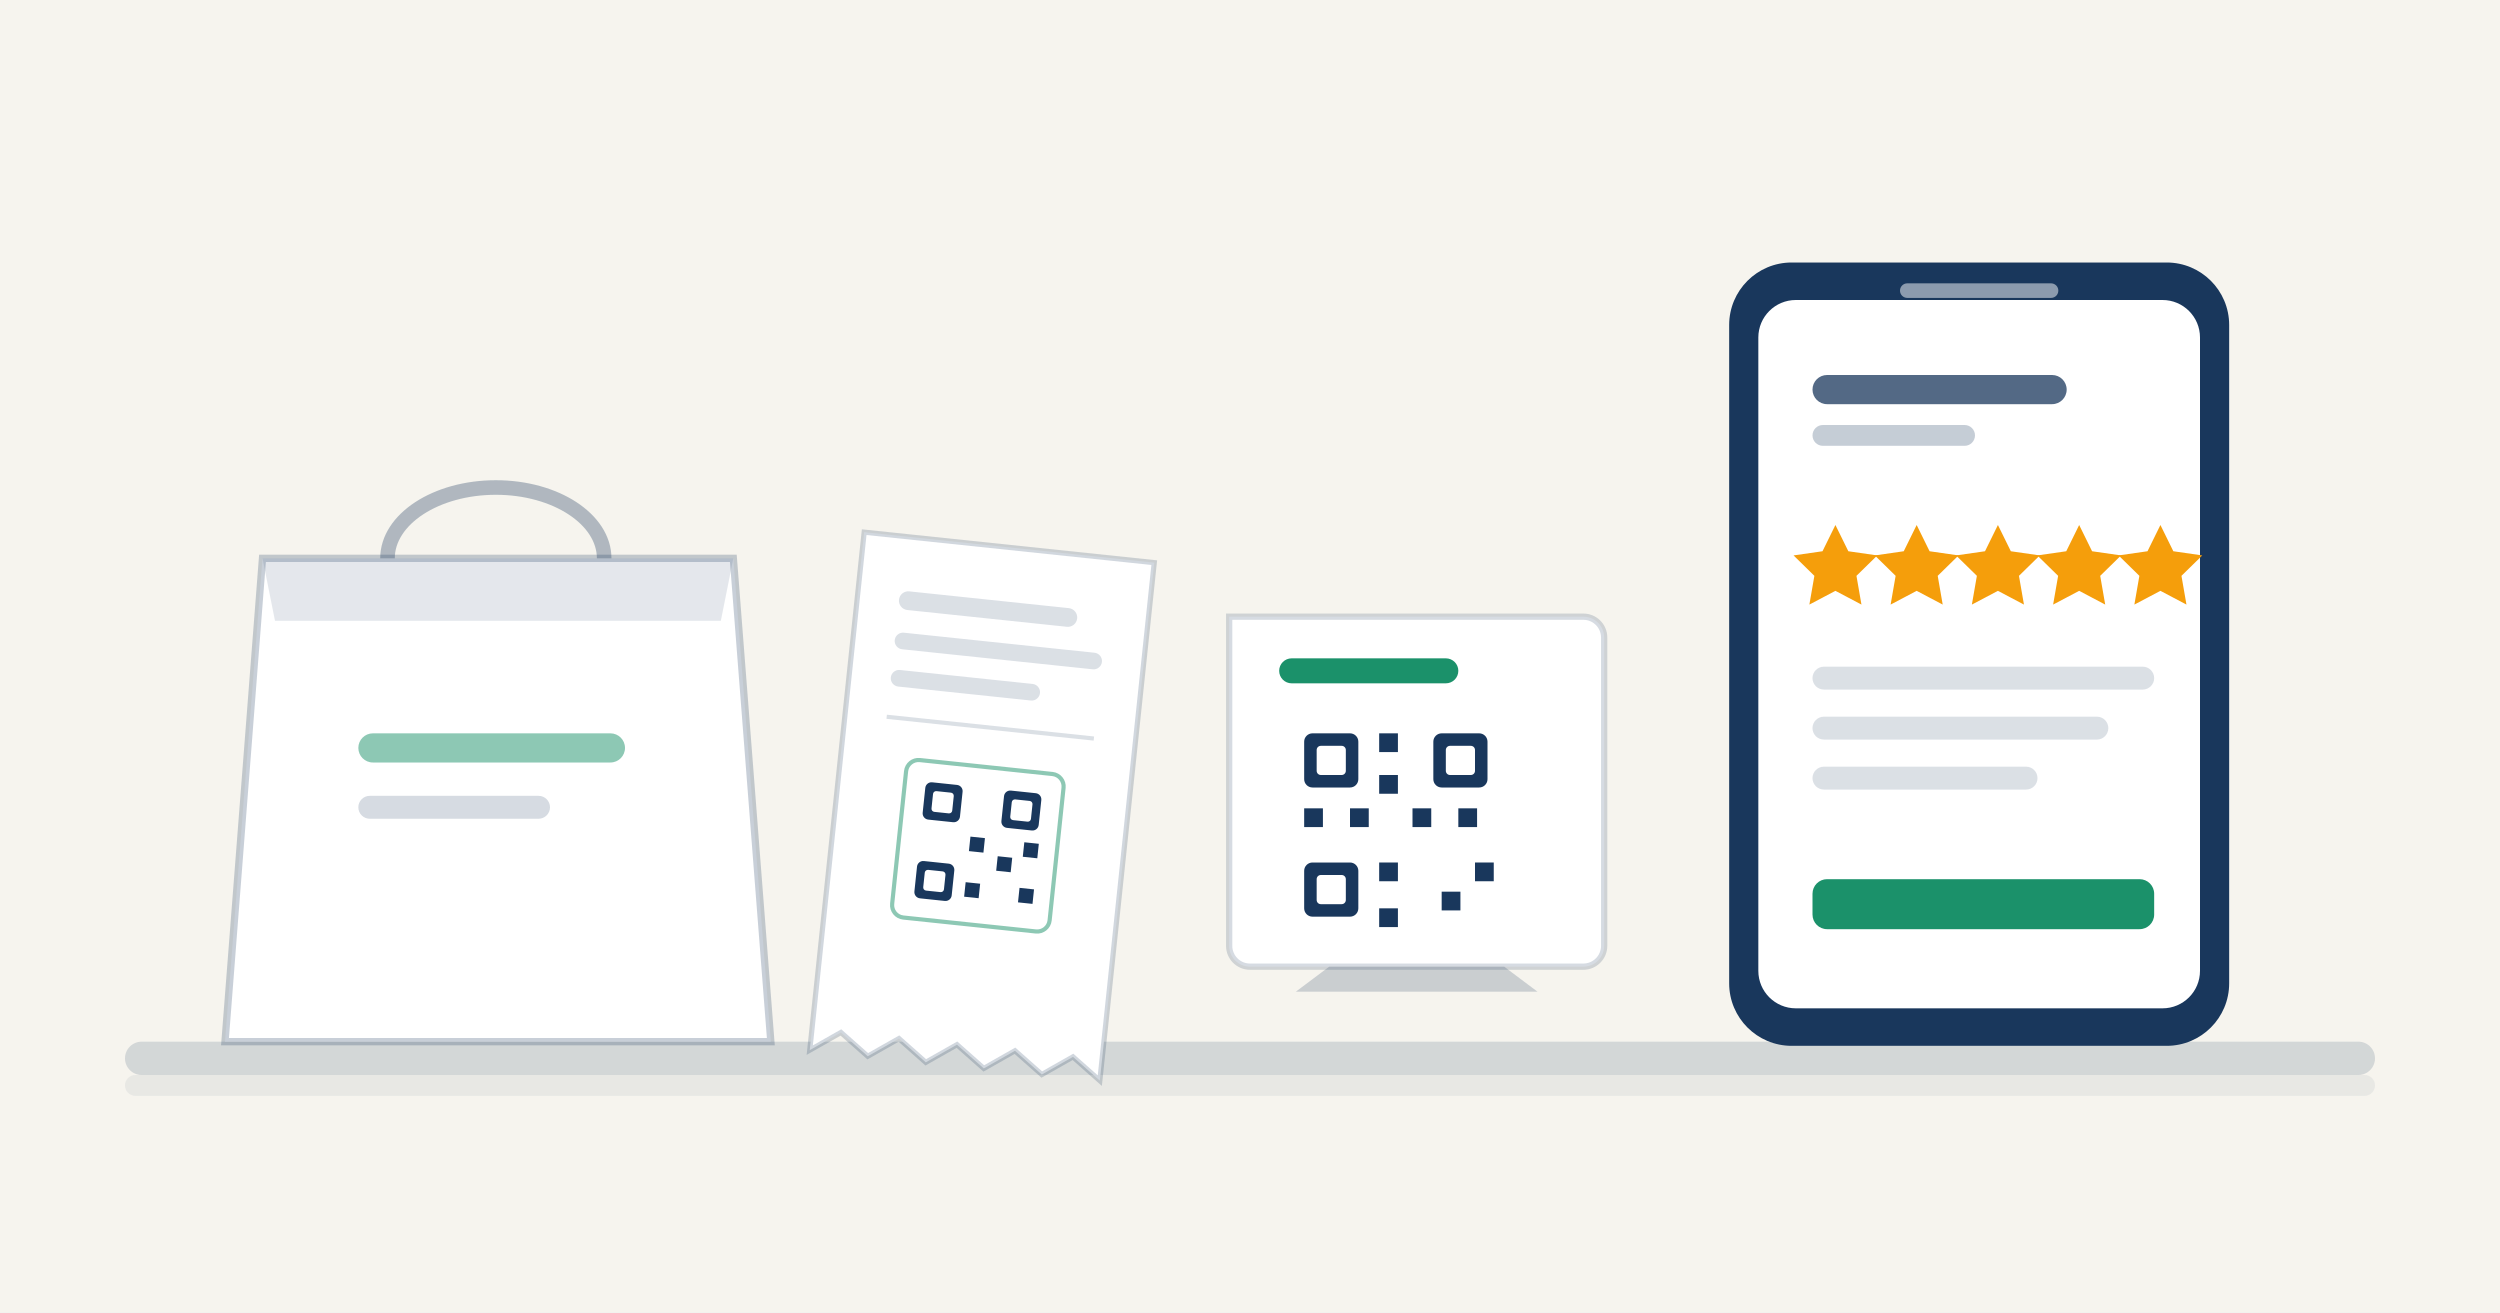
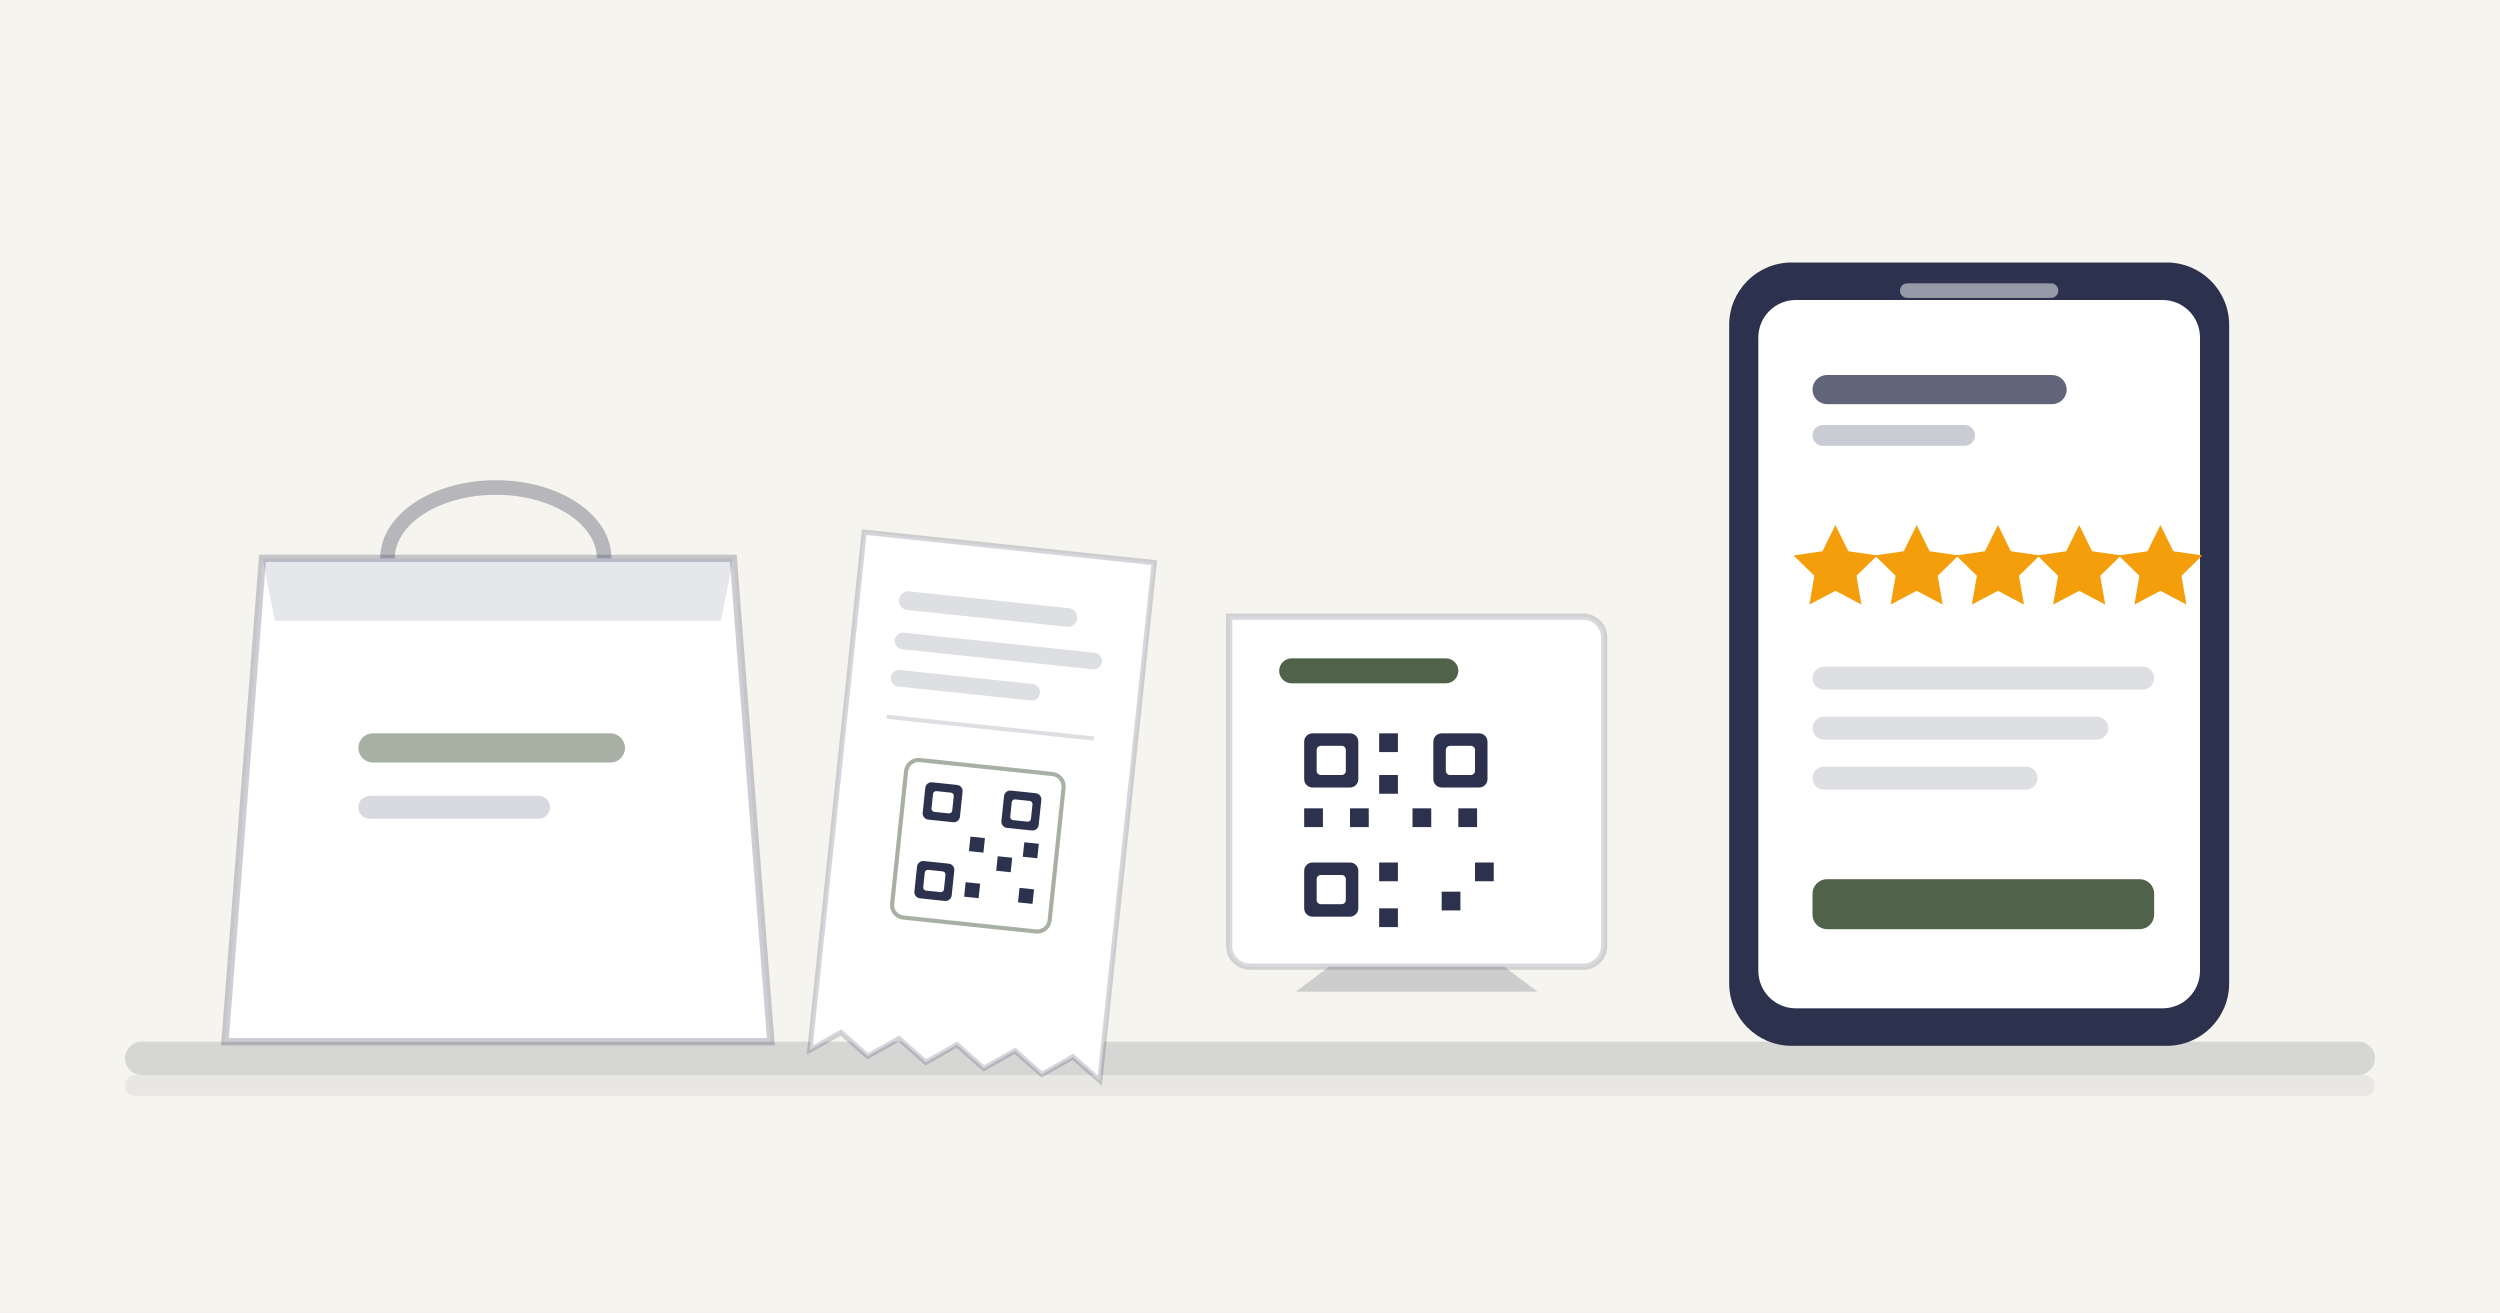
<svg xmlns="http://www.w3.org/2000/svg" viewBox="0 0 1200 630" width="1200" height="630" role="img" aria-label="Butiksdisk med en papirspose og en bon ved siden af et lille skilt med QR-kode og en telefon med stjernebedømmelse">
  <rect width="1200" height="630" fill="#f6f4ee" />
-   <rect x="60" y="500" width="1080" height="16" rx="8" fill="#19375c" opacity="0.16" />
-   <rect x="60" y="516" width="1080" height="10" rx="5" fill="#19375c" opacity="0.07" />
+   <rect x="60" y="500" width="1080" height="16" rx="8" fill="#2c324e" opacity="0.16" />
+   <rect x="60" y="516" width="1080" height="10" rx="5" fill="#2c324e" opacity="0.07" />
  <g>
    <path d="M126 268 h226 l18 232 h-262 z" fill="#ffffff" />
-     <path d="M126 268 h226 l18 232 h-262 z" fill="none" stroke="#19375c" stroke-width="3.5" opacity="0.24" />
-     <path d="M126 268 h226 l-6 30 h-214 z" fill="#19375c" opacity="0.12" />
-     <path d="M186 268 a52 34 0 0 1 104 0" fill="none" stroke="#19375c" stroke-width="7" opacity="0.32" />
-     <rect x="172" y="352" width="128" height="14" rx="7" fill="#1b916a" opacity="0.5" />
-     <rect x="172" y="382" width="92" height="11" rx="5.5" fill="#19375c" opacity="0.18" />
+     <path d="M126 268 h226 l18 232 h-262 z" fill="none" stroke="#2c324e" stroke-width="3.5" opacity="0.24" />
+     <path d="M126 268 h226 l-6 30 h-214 z" fill="#2c324e" opacity="0.12" />
+     <path d="M186 268 a52 34 0 0 1 104 0" fill="none" stroke="#2c324e" stroke-width="7" opacity="0.32" />
+     <rect x="172" y="352" width="128" height="14" rx="7" fill="#51624a" opacity="0.5" />
+     <rect x="172" y="382" width="92" height="11" rx="5.5" fill="#2c324e" opacity="0.18" />
  </g>
  <g transform="rotate(6 470 400)">
    <path d="M400 262 h140 v250 l-14 -10 -14 10 -14 -10 -14 10 -14 -10 -14 10 -14 -10 -14 10 -14 -10 -14 10 z" fill="#ffffff" />
-     <path d="M400 262 h140 v250 l-14 -10 -14 10 -14 -10 -14 10 -14 -10 -14 10 -14 -10 -14 10 -14 -10 -14 10 z" fill="none" stroke="#19375c" stroke-width="2.5" opacity="0.2" />
-     <g fill="#19375c" opacity="0.16">
+     <path d="M400 262 h140 v250 l-14 -10 -14 10 -14 -10 -14 10 -14 -10 -14 10 -14 -10 -14 10 -14 -10 -14 10 z" fill="none" stroke="#2c324e" stroke-width="2.5" opacity="0.2" />
+     <g fill="#2c324e" opacity="0.16">
      <rect x="420" y="288" width="86" height="9" rx="4.5" />
      <rect x="420" y="308" width="100" height="8" rx="4" />
      <rect x="420" y="326" width="72" height="8" rx="4" />
    </g>
-     <rect x="420" y="348" width="100" height="2" fill="#19375c" opacity="0.16" />
+     <rect x="420" y="348" width="100" height="2" fill="#2c324e" opacity="0.16" />
    <g>
      <rect x="432" y="368" width="76" height="76" rx="6" fill="#ffffff" />
-       <rect x="432" y="368" width="76" height="76" rx="6" fill="none" stroke="#1b916a" stroke-width="2" opacity="0.5" />
-       <g fill="#19375c">
+       <rect x="432" y="368" width="76" height="76" rx="6" fill="none" stroke="#51624a" stroke-width="2" opacity="0.5" />
+       <g fill="#2c324e">
        <rect x="442" y="378" width="18" height="18" rx="3" />
        <rect x="480" y="378" width="18" height="18" rx="3" />
        <rect x="442" y="416" width="18" height="18" rx="3" />
        <g fill="#ffffff">
          <rect x="446" y="382" width="10" height="10" rx="1.5" />
          <rect x="484" y="382" width="10" height="10" rx="1.5" />
          <rect x="446" y="420" width="10" height="10" rx="1.5" />
        </g>
        <rect x="466" y="402" width="7" height="7" />
        <rect x="480" y="410" width="7" height="7" />
        <rect x="492" y="402" width="7" height="7" />
        <rect x="466" y="424" width="7" height="7" />
        <rect x="492" y="424" width="7" height="7" />
      </g>
    </g>
  </g>
  <g>
    <path d="M600 296 h160 a10 10 0 0 1 10 10 v148 a10 10 0 0 1 -10 10 h-160 a10 10 0 0 1 -10 -10 v-158 z" fill="#ffffff" />
-     <path d="M600 296 h160 a10 10 0 0 1 10 10 v148 a10 10 0 0 1 -10 10 h-160 a10 10 0 0 1 -10 -10 v-158 z" fill="none" stroke="#19375c" stroke-width="3" opacity="0.18" />
-     <path d="M638 464 h84 l16 12 h-116 z" fill="#19375c" opacity="0.2" />
-     <rect x="614" y="316" width="86" height="12" rx="6" fill="#1b916a" />
+     <path d="M600 296 h160 a10 10 0 0 1 10 10 v148 a10 10 0 0 1 -10 10 h-160 a10 10 0 0 1 -10 -10 v-158 z" fill="none" stroke="#2c324e" stroke-width="3" opacity="0.18" />
+     <path d="M638 464 h84 l16 12 h-116 z" fill="#2c324e" opacity="0.2" />
+     <rect x="614" y="316" width="86" height="12" rx="6" fill="#51624a" />
    <g>
      <rect x="614" y="340" width="112" height="112" rx="8" fill="#ffffff" />
-       <g fill="#19375c">
+       <g fill="#2c324e">
        <rect x="626" y="352" width="26" height="26" rx="4" />
        <rect x="688" y="352" width="26" height="26" rx="4" />
        <rect x="626" y="414" width="26" height="26" rx="4" />
        <g fill="#ffffff">
          <rect x="632" y="358" width="14" height="14" rx="2" />
          <rect x="694" y="358" width="14" height="14" rx="2" />
          <rect x="632" y="420" width="14" height="14" rx="2" />
        </g>
        <rect x="662" y="352" width="9" height="9" />
        <rect x="662" y="372" width="9" height="9" />
        <rect x="678" y="388" width="9" height="9" />
        <rect x="626" y="388" width="9" height="9" />
        <rect x="648" y="388" width="9" height="9" />
        <rect x="700" y="388" width="9" height="9" />
        <rect x="662" y="414" width="9" height="9" />
        <rect x="692" y="428" width="9" height="9" />
        <rect x="662" y="436" width="9" height="9" />
        <rect x="708" y="414" width="9" height="9" />
      </g>
    </g>
  </g>
  <g>
-     <rect x="830" y="126" width="240" height="376" rx="30" fill="#19375c" />
+     <rect x="830" y="126" width="240" height="376" rx="30" fill="#2c324e" />
    <rect x="844" y="144" width="212" height="340" rx="18" fill="#ffffff" />
    <rect x="912" y="136" width="76" height="7" rx="3.5" fill="#ffffff" opacity="0.5" />
-     <rect x="870" y="180" width="122" height="14" rx="7" fill="#19375c" opacity="0.75" />
-     <rect x="870" y="204" width="78" height="10" rx="5" fill="#19375c" opacity="0.25" />
+     <rect x="870" y="180" width="122" height="14" rx="7" fill="#2c324e" opacity="0.75" />
+     <rect x="870" y="204" width="78" height="10" rx="5" fill="#2c324e" opacity="0.25" />
    <g fill="#f59e0b">
      <path d="M881 252 l6.2 12.6 13.9 2 -10 9.8 2.4 13.8 -12.5 -6.6 -12.5 6.6 2.4 -13.8 -10 -9.8 13.9 -2 z" />
      <path d="M920 252 l6.2 12.6 13.9 2 -10 9.8 2.4 13.8 -12.5 -6.6 -12.5 6.6 2.4 -13.8 -10 -9.8 13.9 -2 z" />
      <path d="M959 252 l6.2 12.6 13.9 2 -10 9.8 2.4 13.8 -12.5 -6.6 -12.5 6.6 2.4 -13.8 -10 -9.8 13.9 -2 z" />
      <path d="M998 252 l6.2 12.6 13.9 2 -10 9.8 2.4 13.8 -12.5 -6.6 -12.5 6.6 2.4 -13.8 -10 -9.8 13.9 -2 z" />
      <path d="M1037 252 l6.2 12.6 13.9 2 -10 9.8 2.4 13.8 -12.5 -6.6 -12.5 6.6 2.4 -13.8 -10 -9.8 13.9 -2 z" />
    </g>
-     <rect x="870" y="320" width="164" height="11" rx="5.5" fill="#19375c" opacity="0.16" />
-     <rect x="870" y="344" width="142" height="11" rx="5.5" fill="#19375c" opacity="0.16" />
-     <rect x="870" y="368" width="108" height="11" rx="5.5" fill="#19375c" opacity="0.16" />
-     <rect x="870" y="422" width="164" height="24" rx="7" fill="#1b916a" />
+     <rect x="870" y="320" width="164" height="11" rx="5.5" fill="#2c324e" opacity="0.16" />
+     <rect x="870" y="344" width="142" height="11" rx="5.5" fill="#2c324e" opacity="0.16" />
+     <rect x="870" y="368" width="108" height="11" rx="5.5" fill="#2c324e" opacity="0.16" />
+     <rect x="870" y="422" width="164" height="24" rx="7" fill="#51624a" />
  </g>
</svg>
